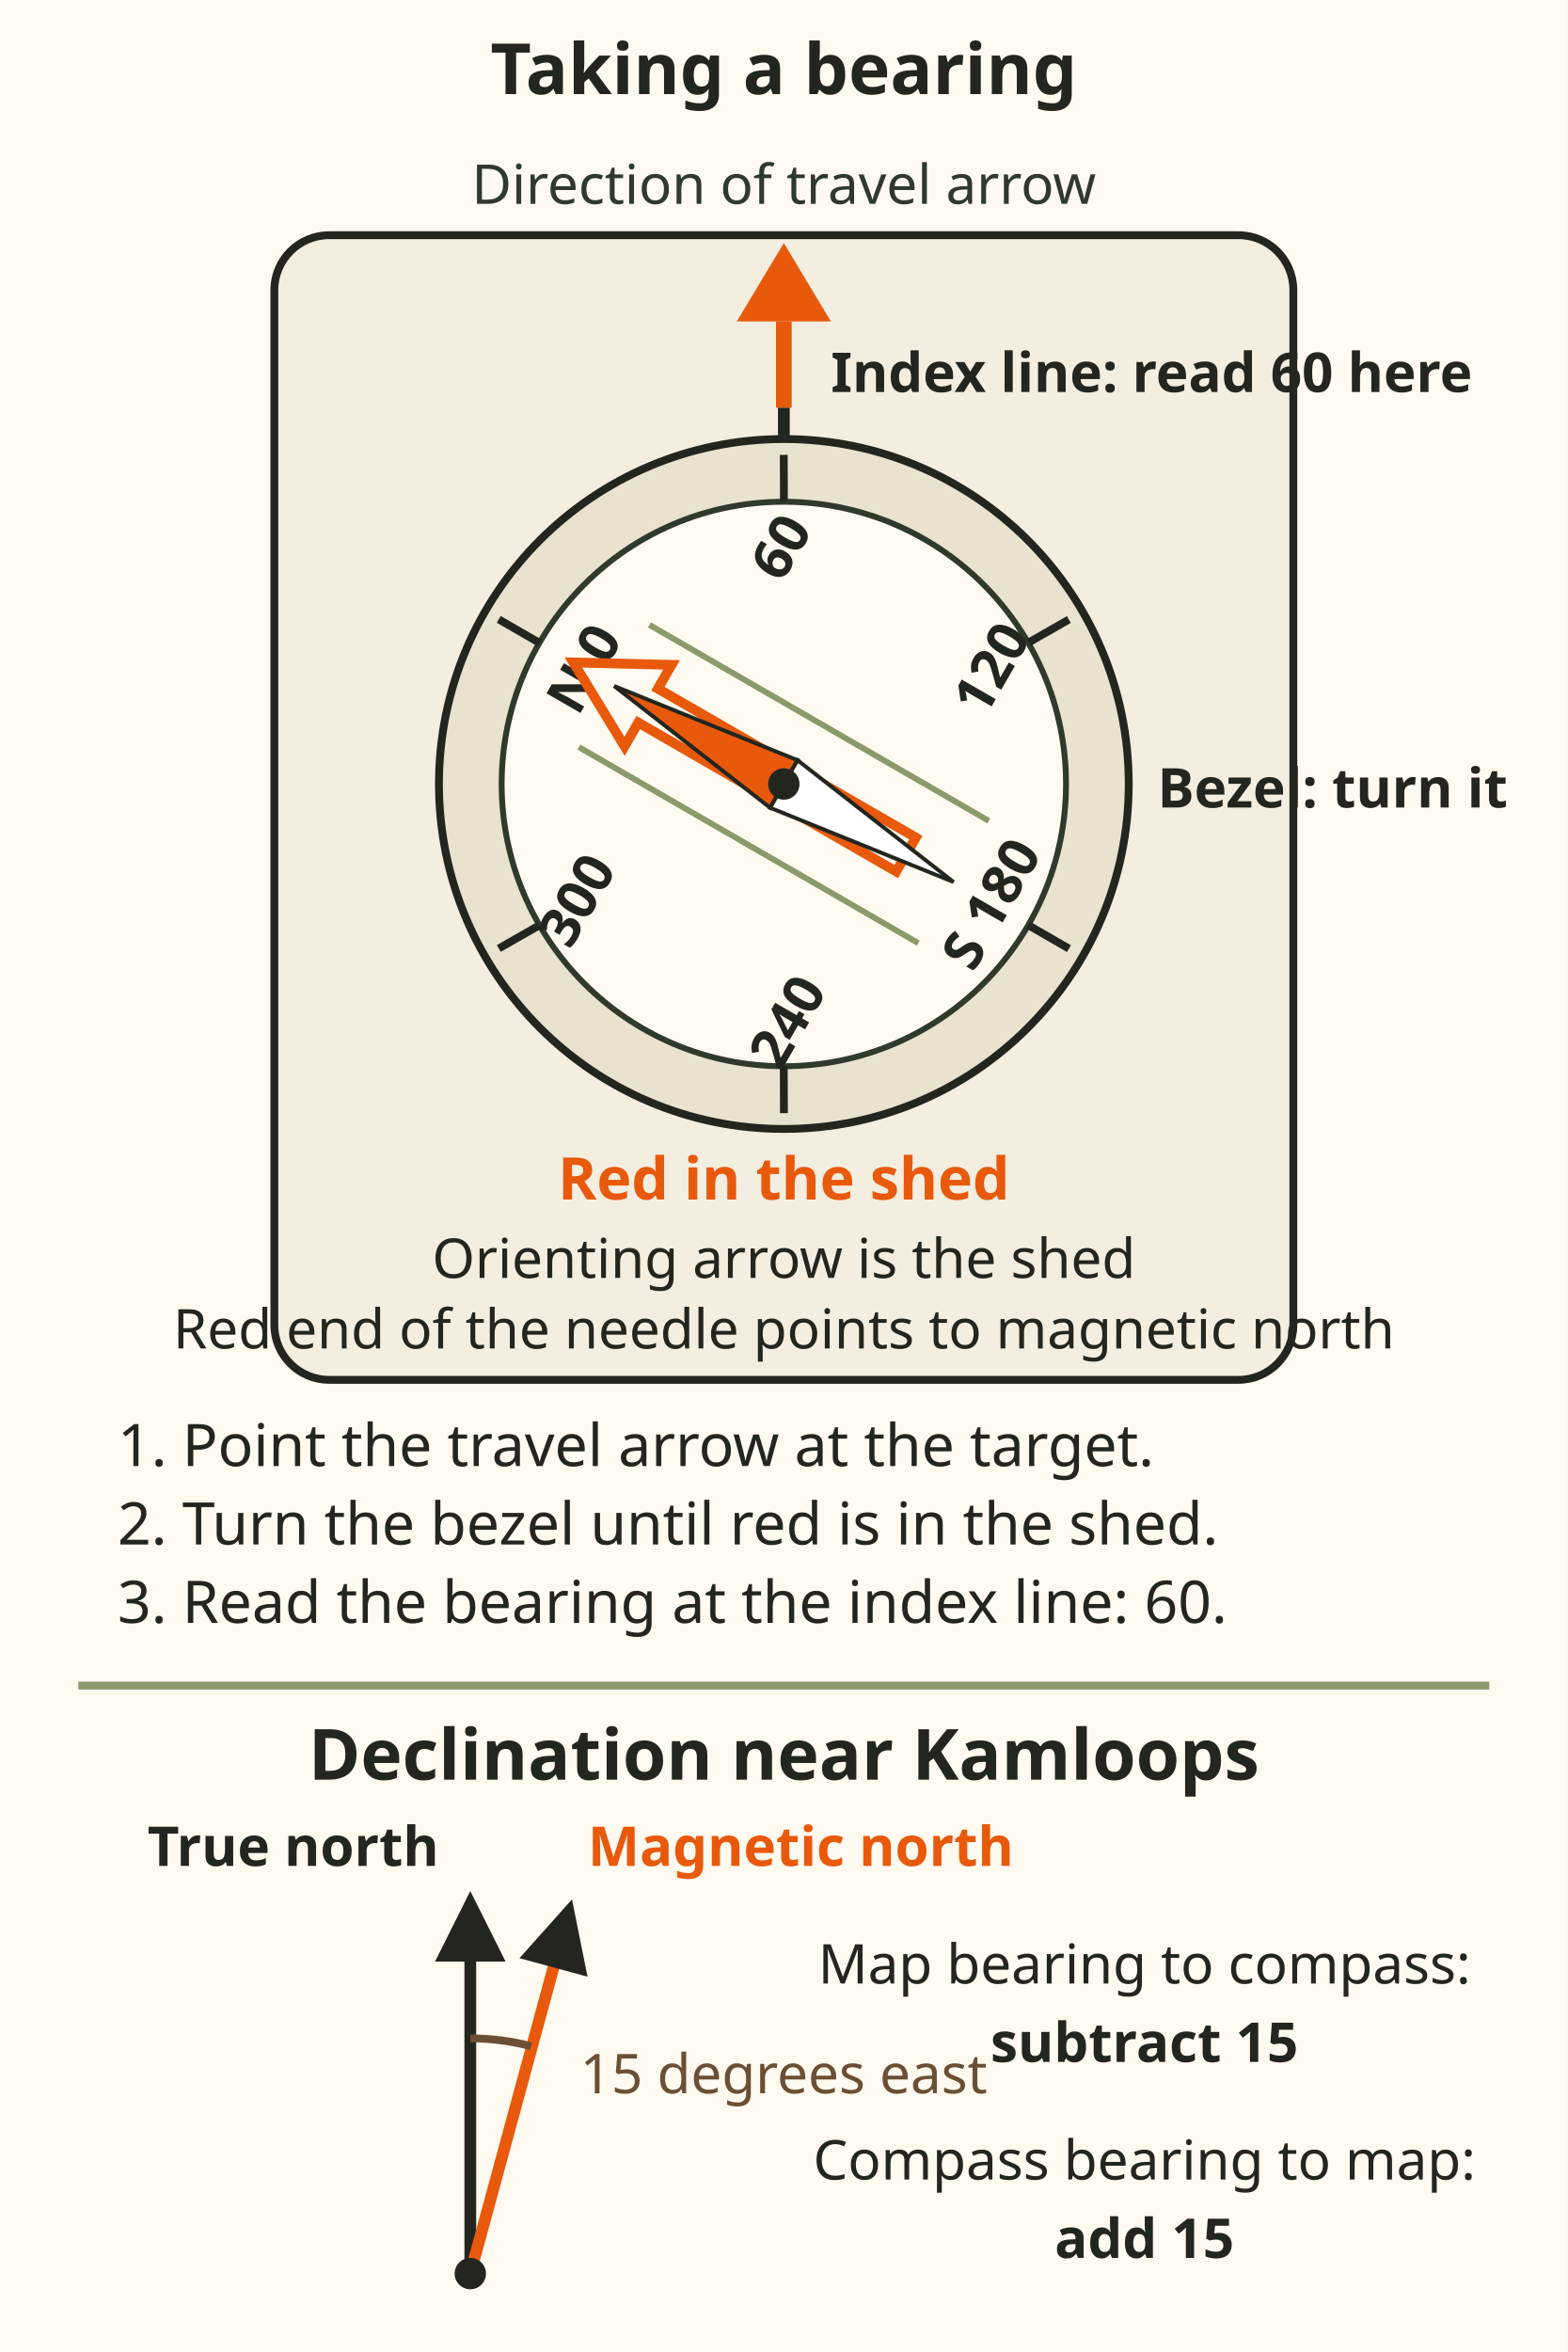
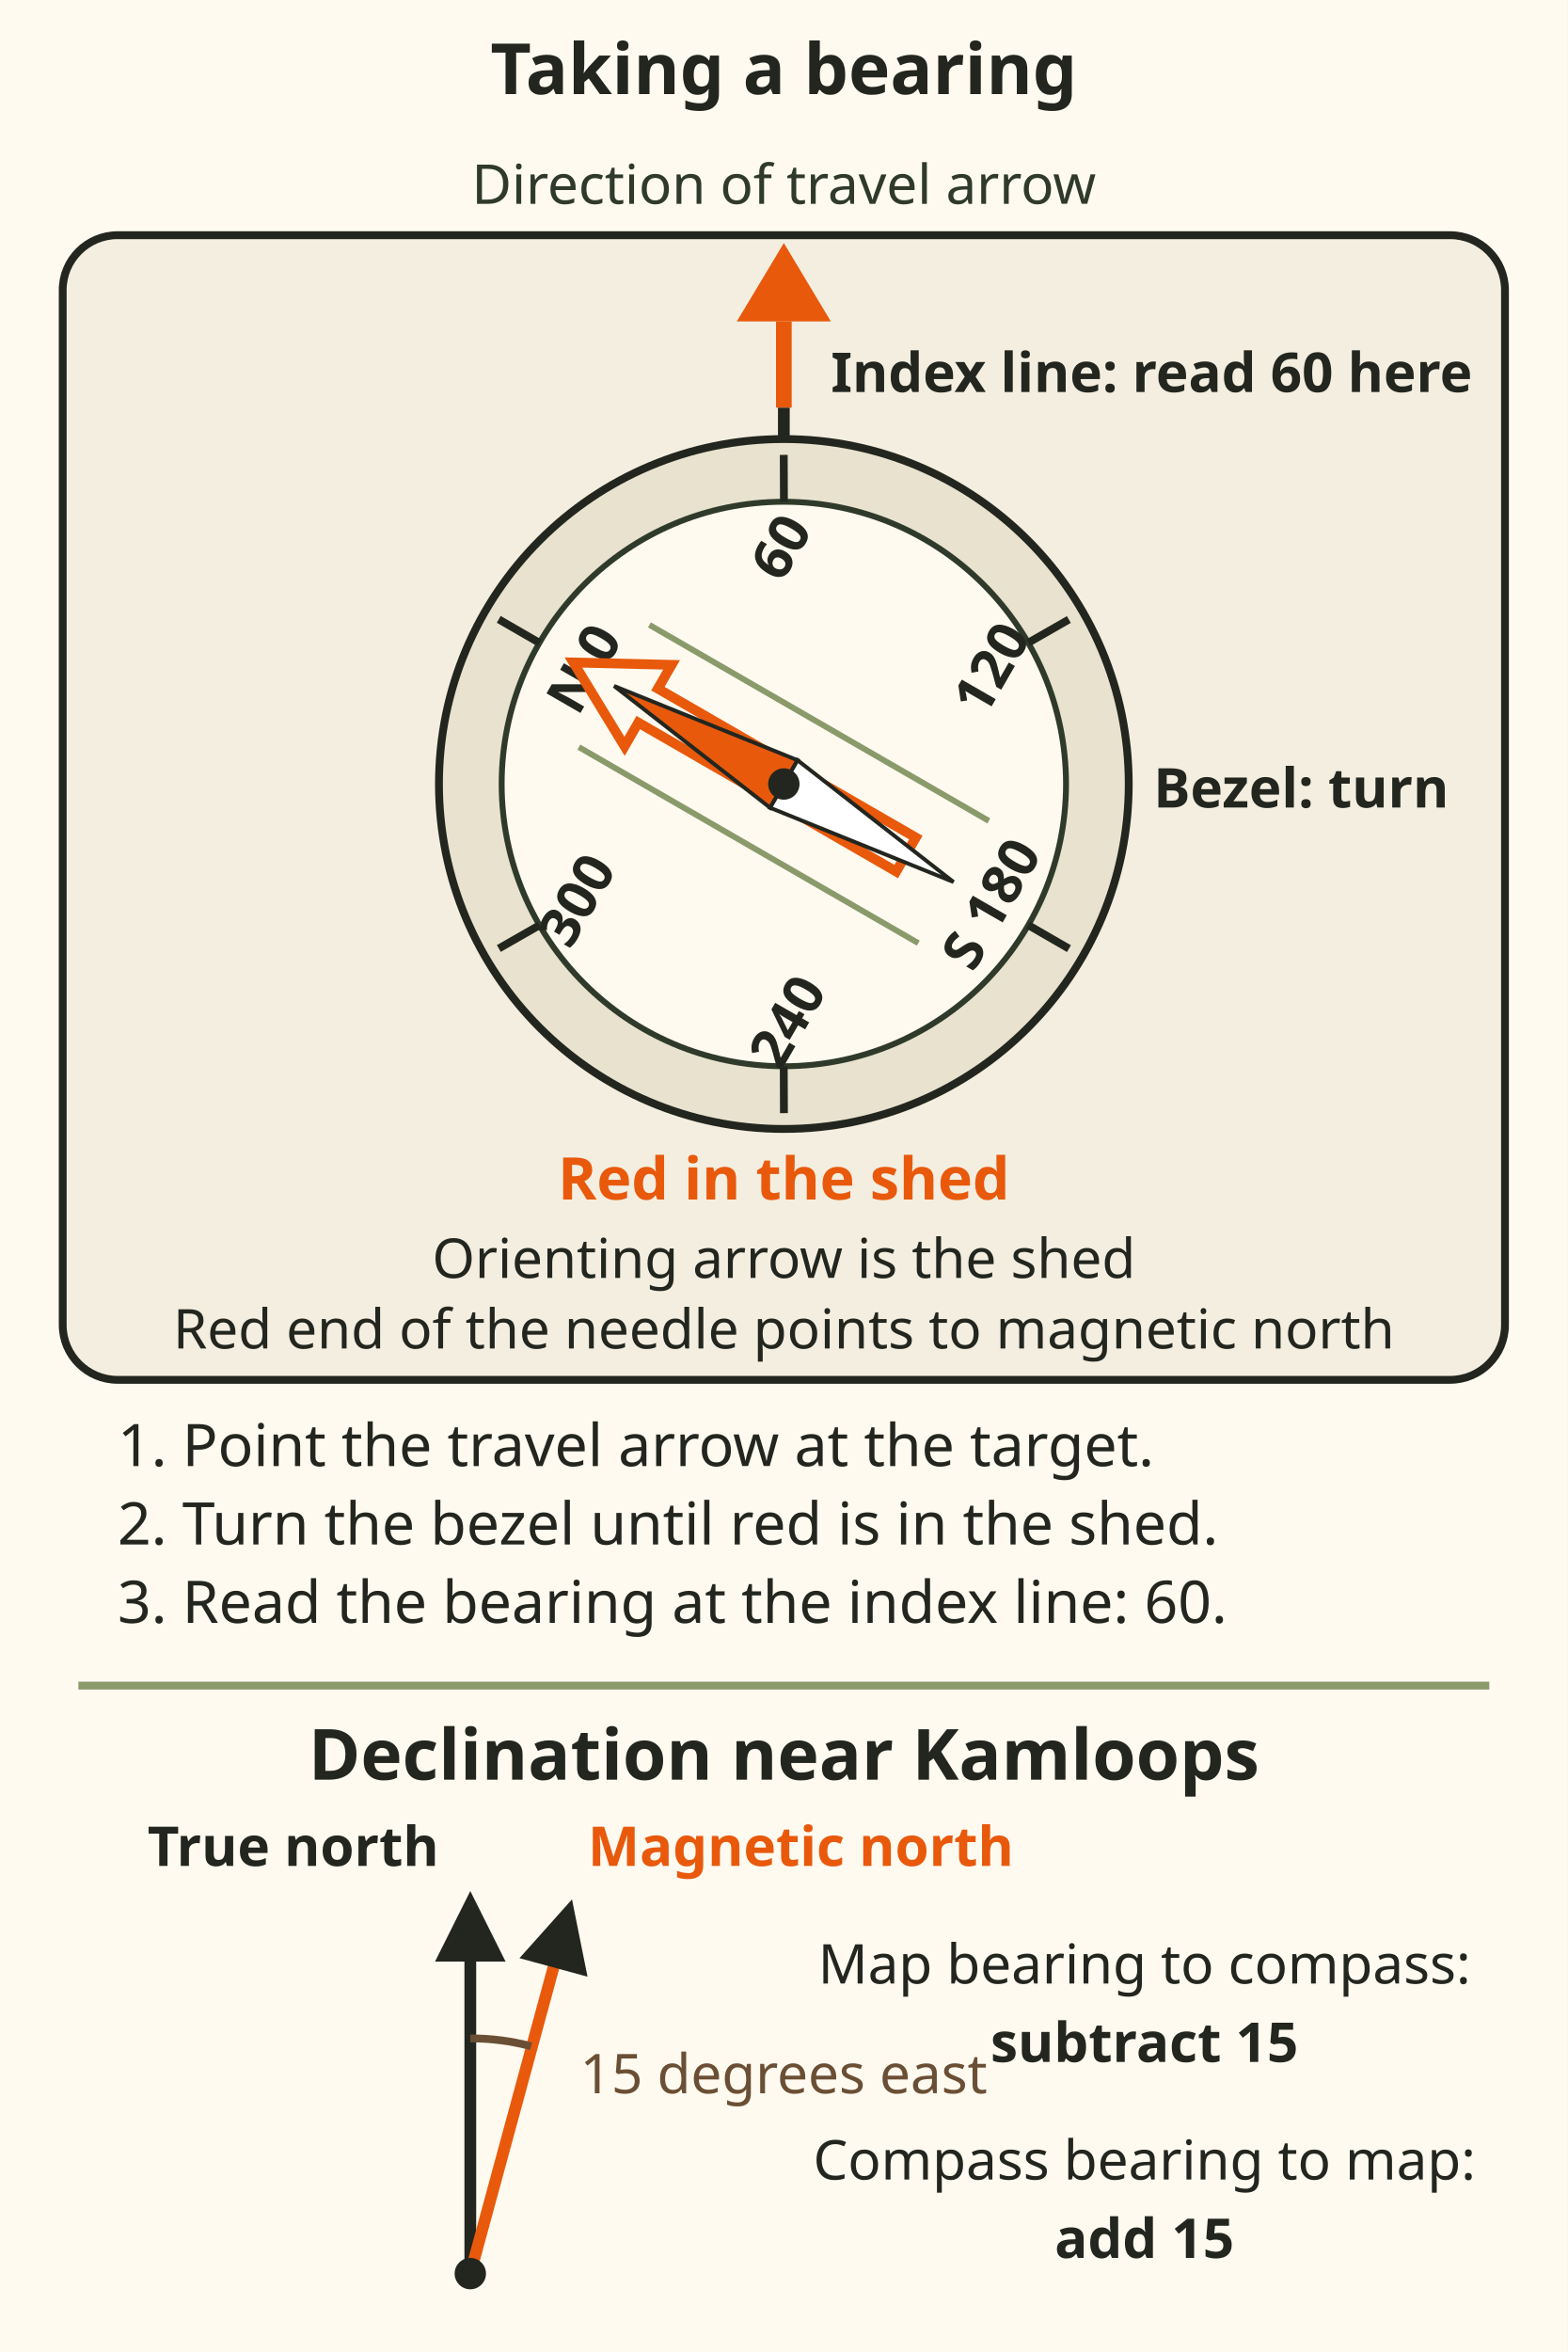
<svg xmlns="http://www.w3.org/2000/svg" viewBox="0 0 400 600" font-family="sans-serif">
  <defs>
    <marker id="cp-arrow" viewBox="0 0 10 10" refX="8" refY="5" markerWidth="6" markerHeight="6" orient="auto">
      <path d="M0,0 L10,5 L0,10 Z" fill="#23261f" />
    </marker>
  </defs>
  <rect x="0" y="0" width="400" height="600" fill="#fffaf0" />
  <text x="200" y="24" font-size="18" font-weight="bold" fill="#23261f" text-anchor="middle">Taking a bearing</text>
  <text x="200" y="52" font-size="14" fill="#2f3a2b" text-anchor="middle">Direction of travel arrow</text>
-   <rect x="70" y="60" width="260" height="292" rx="14" fill="#f3eee0" stroke="#23261f" stroke-width="2" />
+   <rect x="16" y="60" width="368" height="292" rx="14" fill="#f3eee0" stroke="#23261f" stroke-width="2" />
  <path d="M 200,62 L 188,82 L 212,82 Z" fill="#e8590c" />
  <line x1="200" y1="82" x2="200" y2="104" stroke="#e8590c" stroke-width="4" />
  <line x1="200" y1="104" x2="200" y2="122" stroke="#23261f" stroke-width="3" />
  <text x="212" y="100" font-size="14" font-weight="bold" fill="#23261f">Index line: read 60 here</text>
  <circle cx="200" cy="200" r="88" fill="#e8e2cf" stroke="#23261f" stroke-width="2" />
  <circle cx="200" cy="200" r="72" fill="#fffaf0" stroke="#2f3a2b" stroke-width="1.5" />
  <g transform="rotate(-60 200 200)">
    <g stroke="#23261f" stroke-width="2">
      <line x1="200" y1="116" x2="200" y2="128" />
      <line x1="272.7" y1="158" x2="262.4" y2="164" />
      <line x1="272.7" y1="242" x2="262.4" y2="236" />
      <line x1="200" y1="284" x2="200" y2="272" />
      <line x1="127.3" y1="242" x2="137.6" y2="236" />
      <line x1="127.3" y1="158" x2="137.6" y2="164" />
    </g>
    <g font-size="14" font-weight="bold" fill="#23261f" text-anchor="middle">
      <text x="200" y="146">N 0</text>
      <text x="252" y="174">60</text>
      <text x="252" y="236">120</text>
      <text x="200" y="266">S 180</text>
      <text x="148" y="236">240</text>
      <text x="148" y="174">300</text>
    </g>
    <line x1="182" y1="150" x2="182" y2="250" stroke="#8a9a6b" stroke-width="1.5" />
    <line x1="218" y1="150" x2="218" y2="250" stroke="#8a9a6b" stroke-width="1.5" />
    <path d="M 200,138 L 188,160 L 195,160 L 195,236 L 205,236 L 205,160 L 212,160 Z" fill="#fffaf0" stroke="#e8590c" stroke-width="2.5" />
    <path d="M 200,150 L 193,200 L 207,200 Z" fill="#e8590c" stroke="#23261f" stroke-width="1" />
    <path d="M 200,250 L 193,200 L 207,200 Z" fill="#ffffff" stroke="#23261f" stroke-width="1" />
    <circle cx="200" cy="200" r="4" fill="#23261f" />
  </g>
-   <text x="340" y="206" font-size="14" font-weight="bold" fill="#23261f" text-anchor="middle">Bezel: turn it</text>
+   <text x="332" y="206" font-size="14" font-weight="bold" fill="#23261f" text-anchor="middle">Bezel: turn</text>
  <text x="200" y="306" font-size="15" font-weight="bold" fill="#e8590c" text-anchor="middle">Red in the shed</text>
  <text x="200" y="326" font-size="14" fill="#23261f" text-anchor="middle">Orienting arrow is the shed</text>
  <text x="200" y="344" font-size="14" fill="#23261f" text-anchor="middle">Red end of the needle points to magnetic north</text>
  <g font-size="15" fill="#23261f">
    <text x="30" y="374">1. Point the travel arrow at the target.</text>
    <text x="30" y="394">2. Turn the bezel until red is in the shed.</text>
    <text x="30" y="414">3. Read the bearing at the index line: 60.</text>
  </g>
  <line x1="20" y1="430" x2="380" y2="430" stroke="#8a9a6b" stroke-width="2" />
  <text x="200" y="454" font-size="18" font-weight="bold" fill="#23261f" text-anchor="middle">Declination near Kamloops</text>
  <line x1="120" y1="580" x2="120" y2="486" stroke="#23261f" stroke-width="3" marker-end="url(#cp-arrow)" />
  <line x1="120" y1="580" x2="145" y2="488" stroke="#e8590c" stroke-width="3" marker-end="url(#cp-arrow)" />
  <path d="M 120,520 A 60,60 0 0 1 135.5,522" fill="none" stroke="#6b4f35" stroke-width="2" />
  <circle cx="120" cy="580" r="4" fill="#23261f" />
  <text x="112" y="476" font-size="14" font-weight="bold" fill="#23261f" text-anchor="end">True north</text>
  <text x="150" y="476" font-size="14" font-weight="bold" fill="#e8590c">Magnetic north</text>
  <text x="148" y="534" font-size="14" fill="#6b4f35">15 degrees east</text>
  <g font-size="14" fill="#23261f" text-anchor="middle">
    <text x="292" y="506">Map bearing to compass:</text>
    <text x="292" y="526" font-weight="bold">subtract 15</text>
    <text x="292" y="556">Compass bearing to map:</text>
    <text x="292" y="576" font-weight="bold">add 15</text>
  </g>
</svg>
